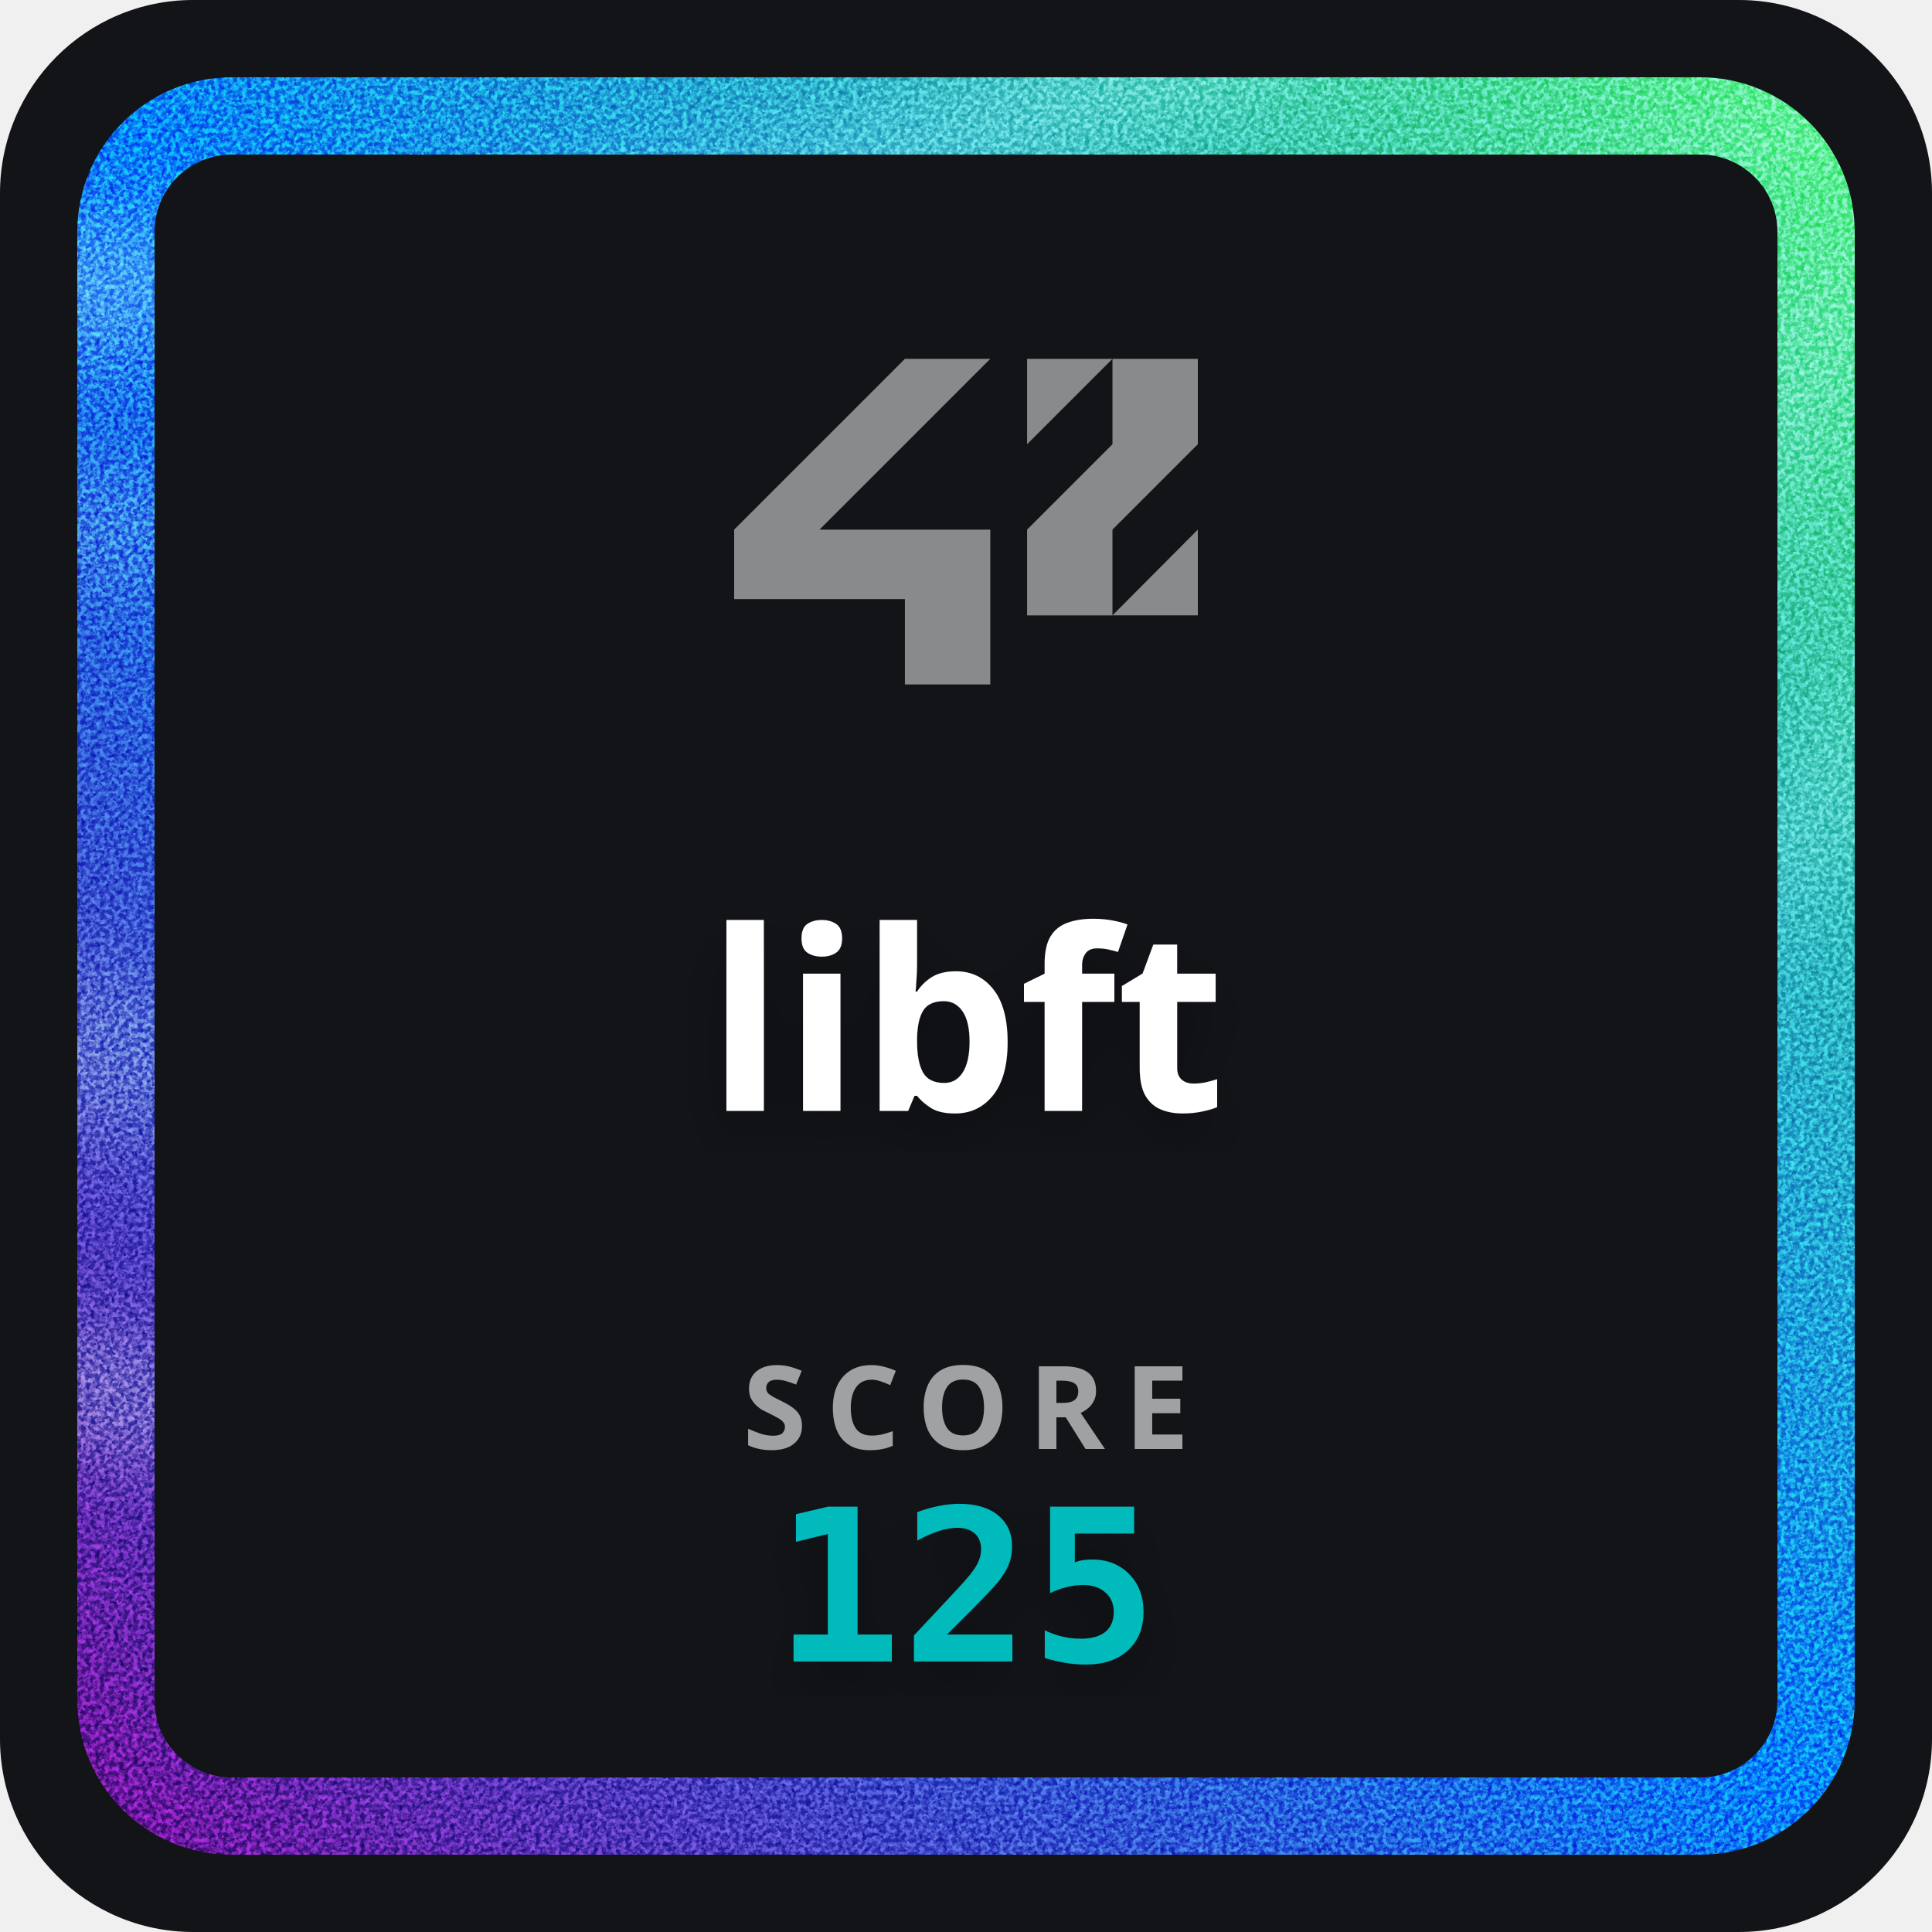
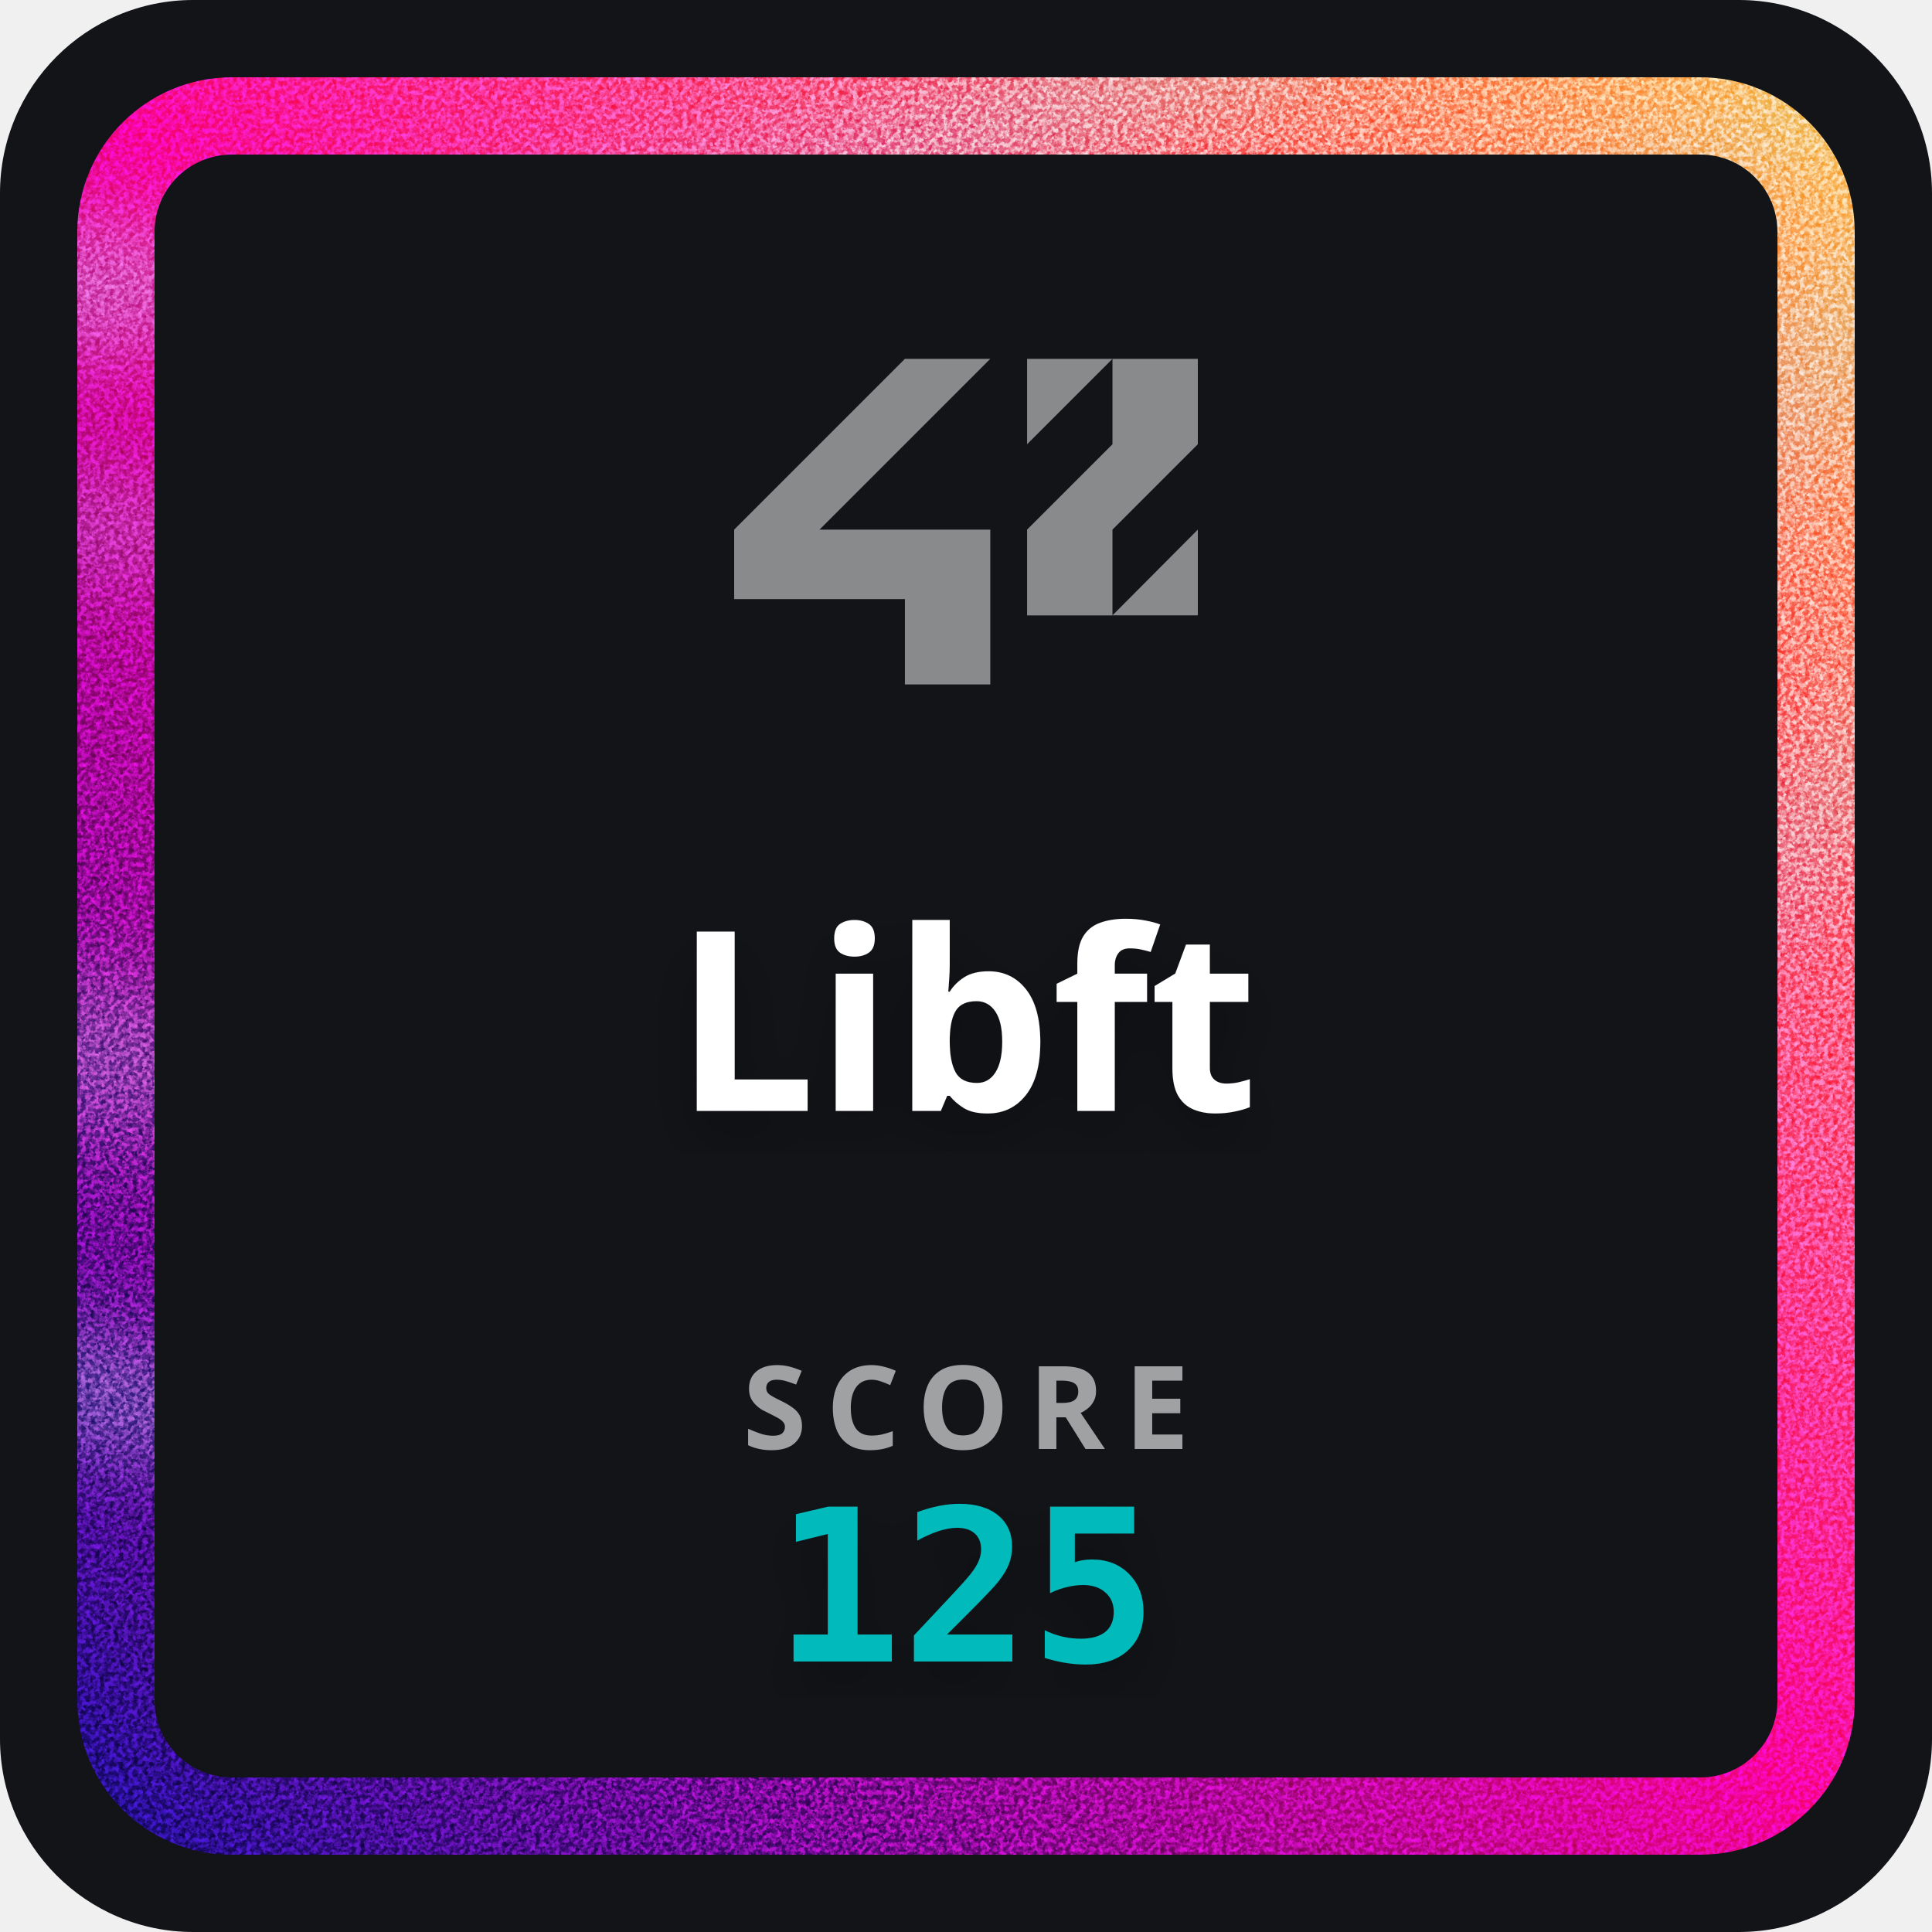
<svg xmlns="http://www.w3.org/2000/svg" width="200" height="200" viewBox="0 0 200 200">
  <defs>
    <filter id="f" width="140%" height="140%" x="-20%" y="-20%">
      <feDropShadow dx="0" dy="3" flood-color="#000" flood-opacity=".3" stdDeviation="3" />
    </filter>
    <filter id="d" width="140%" height="140%" x="-20%" y="-20%">
      <feGaussianBlur stdDeviation="20" />
    </filter>
    <filter id="b" width="120%" height="120%" x="-10%" y="-10%" color-interpolation-filters="sRGB">
      <feTurbulence baseFrequency=".51" numOctaves="3" result="noise" stitchTiles="stitch" type="fractalNoise" />
      <feColorMatrix in="noise" result="grayNoise" values="1 0 0 0 0 1 0 0 0 0 1 0 0 0 0 0 0 0 1 0" />
      <feComponentTransfer in="grayNoise" result="contrastyNoise">
        <feFuncR intercept="-1.5" slope="4" type="linear" />
        <feFuncG intercept="-1.5" slope="4" type="linear" />
        <feFuncB intercept="-1.5" slope="4" type="linear" />
        <feFuncA slope=".9" type="linear" />
      </feComponentTransfer>
      <feBlend in="contrastyNoise" in2="SourceGraphic" mode="overlay" />
    </filter>
    <linearGradient id="c" x1="0%" x2="100%" y1="100%" y2="0%">
-       <stop offset="0%" stop-color="#7c0791" />
-       <stop offset="50%" stop-color="#067ff8" />
-       <stop offset="100%" stop-color="#65ff7c" />
+       <stop offset="0%" stop-color="#071091" />
+       <stop offset="50%" stop-color="#f8069f" />
+       <stop offset="100%" stop-color="#ffe065" />
    </linearGradient>
    <linearGradient id="e" x1="0%" x2="100%" y1="0%" y2="100%">
      <stop offset="0%" stop-color="#fff" />
      <stop offset="100%" stop-color="#8ff" stop-opacity="0" />
    </linearGradient>
    <mask id="a">
      <path d="M0 0h200v200H0z" />
      <rect width="176" height="176" x="12" y="12" fill="none" stroke="#fff" stroke-width="8" rx="12" />
    </mask>
  </defs>
  <rect width="200" height="200" fill="#121418" rx="20" />
  <g mask="url(#a)">
    <svg width="200" height="200" viewBox="0 0 800 800">
      <g filter="url(#b)">
        <rect width="100%" height="100%" fill="url(#c)" />
        <g fill="none" stroke="url(#e)" filter="url(#d)">
          <path stroke-width="40" d="M-100 100Q300 200 900-200" opacity=".9" />
          <path stroke-width="20" d="M-100 200Q400 300 900-50" opacity=".8" />
          <path stroke-width="60" d="M-100 400q500 200 1100-500" opacity=".5" />
          <path stroke-width="30" d="M-50 550Q500 750 1000 50" opacity=".8" />
        </g>
      </g>
    </svg>
  </g>
  <path fill="#fff" d="M115.162 63.702H124v-8.878ZM124 37.148h-8.838v8.84l-8.838 8.836v8.88h8.838v-8.88L124 45.986Zm-8.838 0h-8.838v8.84zm-12.648 17.676H84.838l17.676-17.676h-8.838L76 54.824v7.19h17.676v8.838h8.838z" opacity=".5" />
  <text x="100" y="104" fill="#fff" filter="url(#f)" font-family="sans-serif" font-size="26" font-weight="900" text-anchor="middle">
-     <tspan x="100" dy="11">libft</tspan>
+     <tspan x="100" dy="11">Libft</tspan>
  </text>
  <text x="100" y="150" fill="#fff" font-family="sans-serif" font-size="12" font-weight="bold" letter-spacing="2" opacity=".6" text-anchor="middle">SCORE</text>
  <text x="100" y="172" fill="#00babc" filter="url(#f)" font-family="monospace" font-size="22" font-weight="bold" text-anchor="middle">125</text>
</svg>
